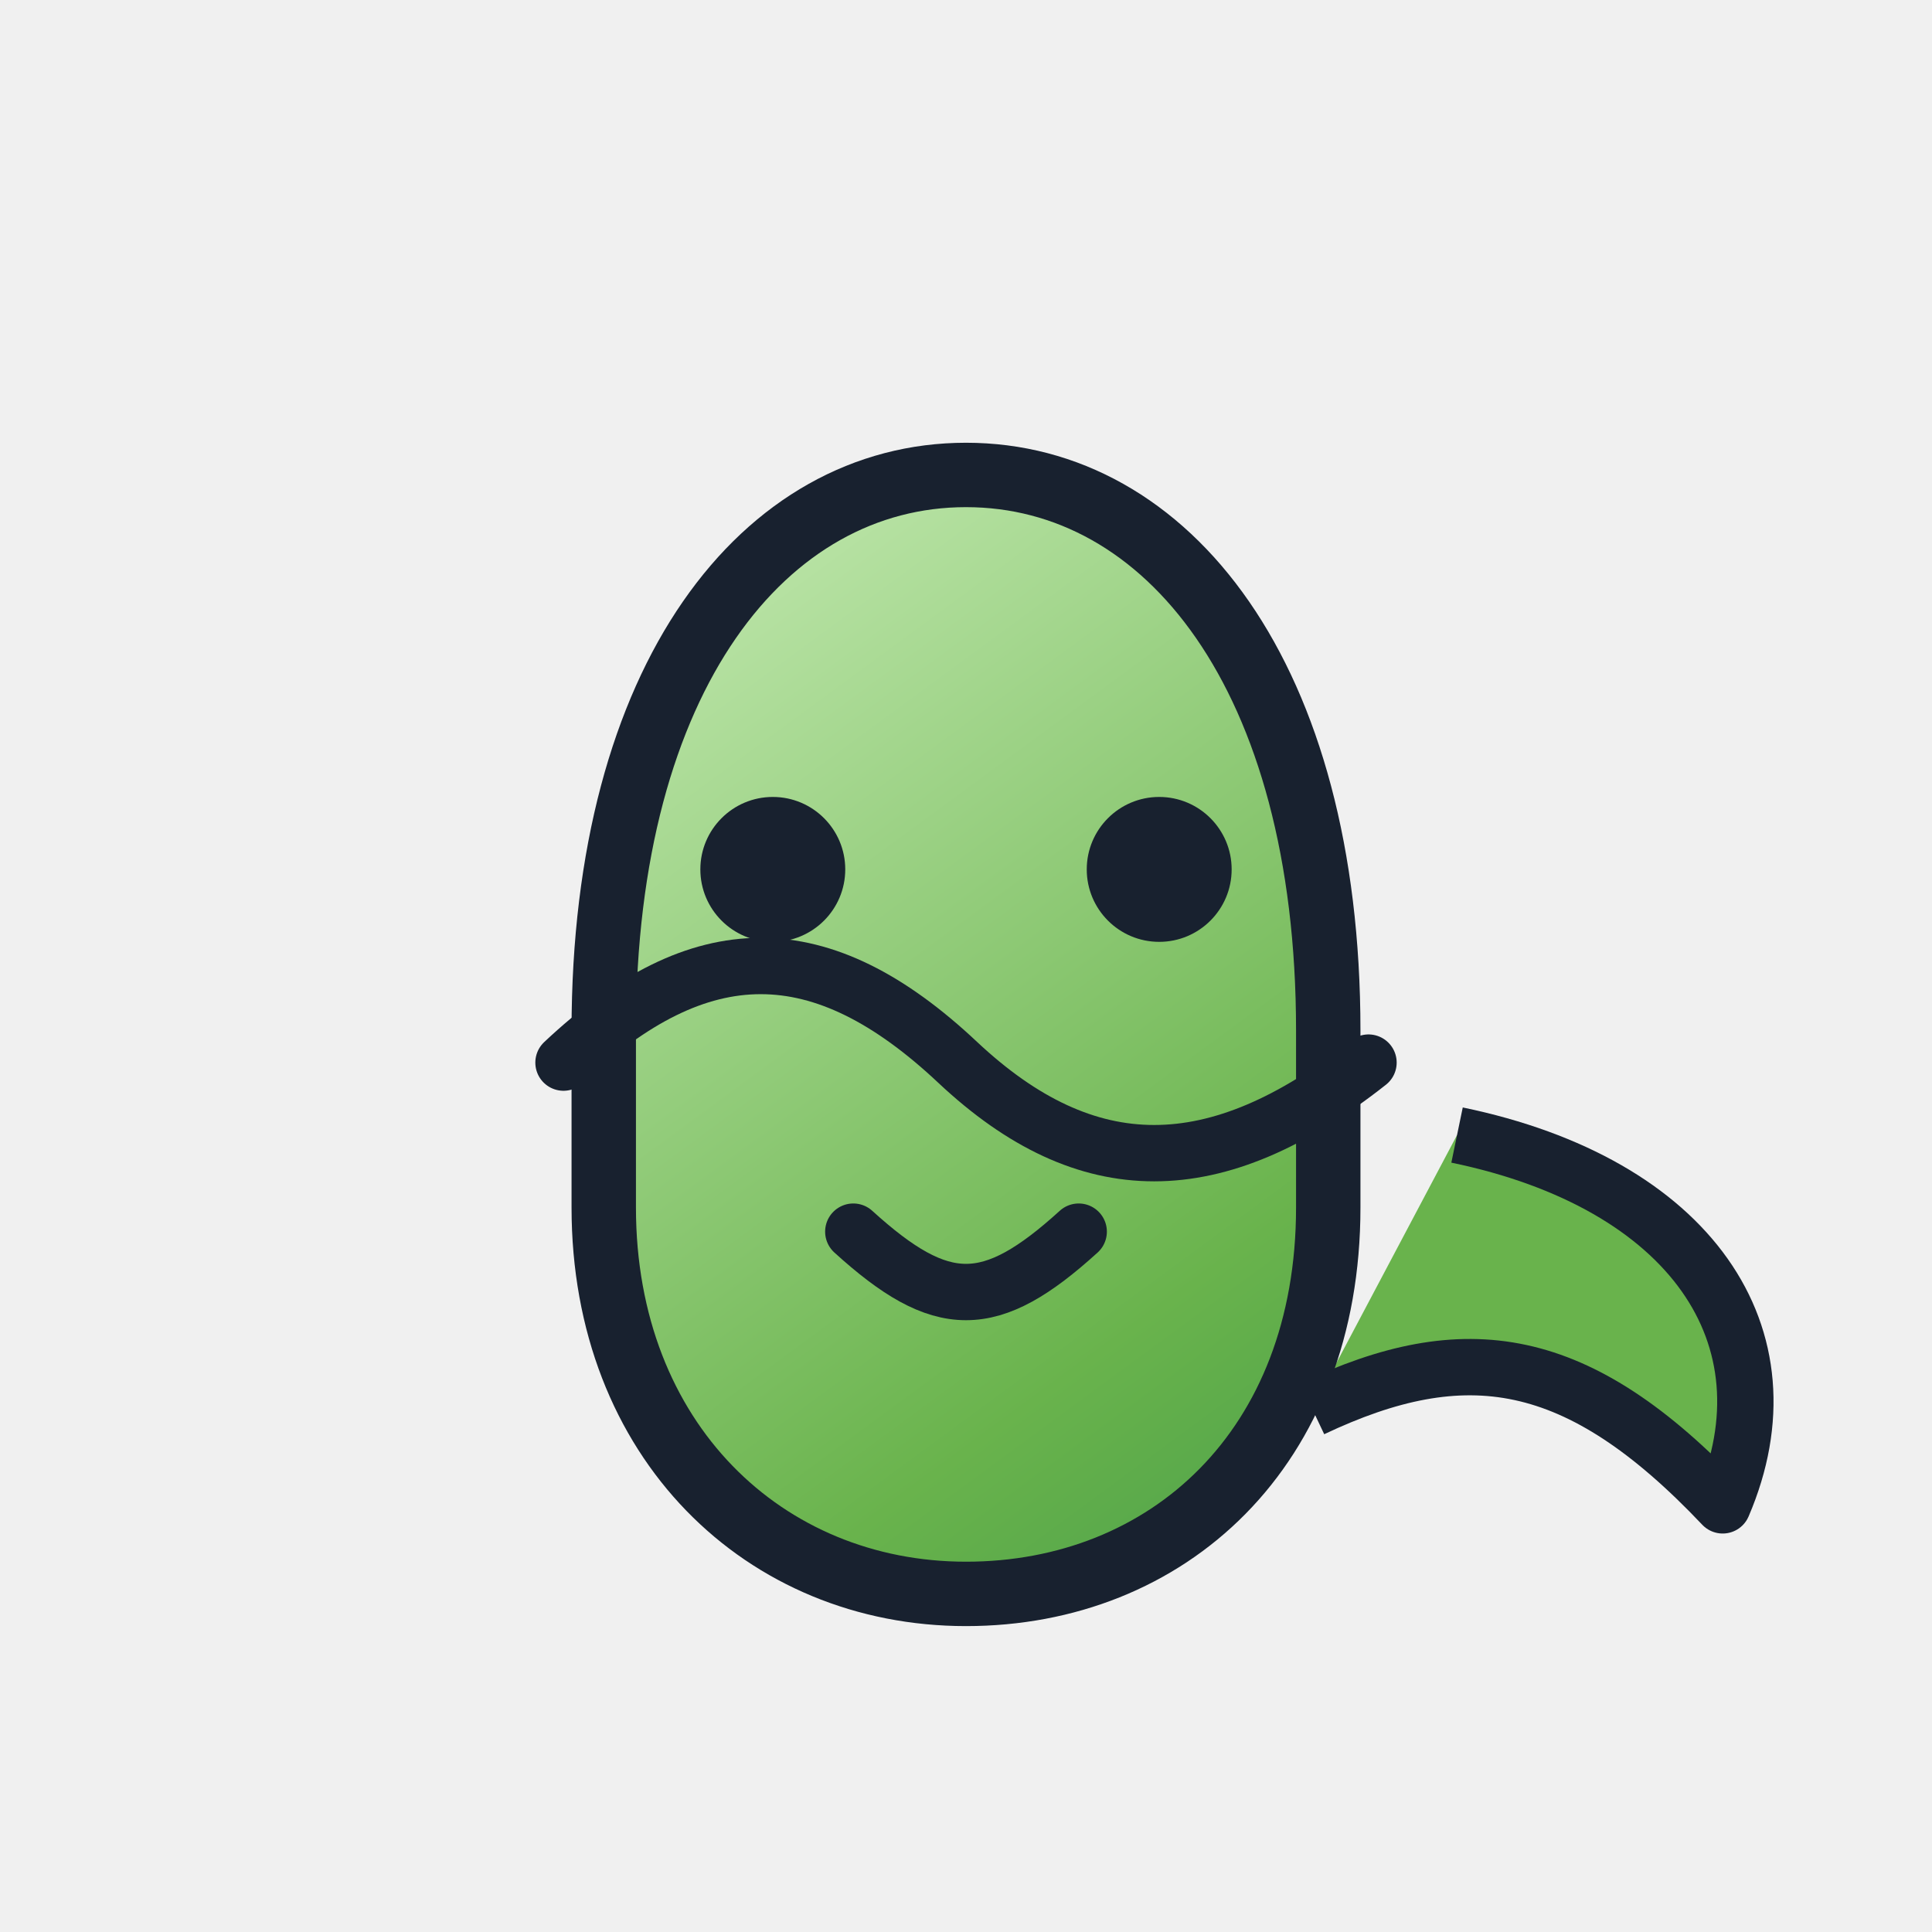
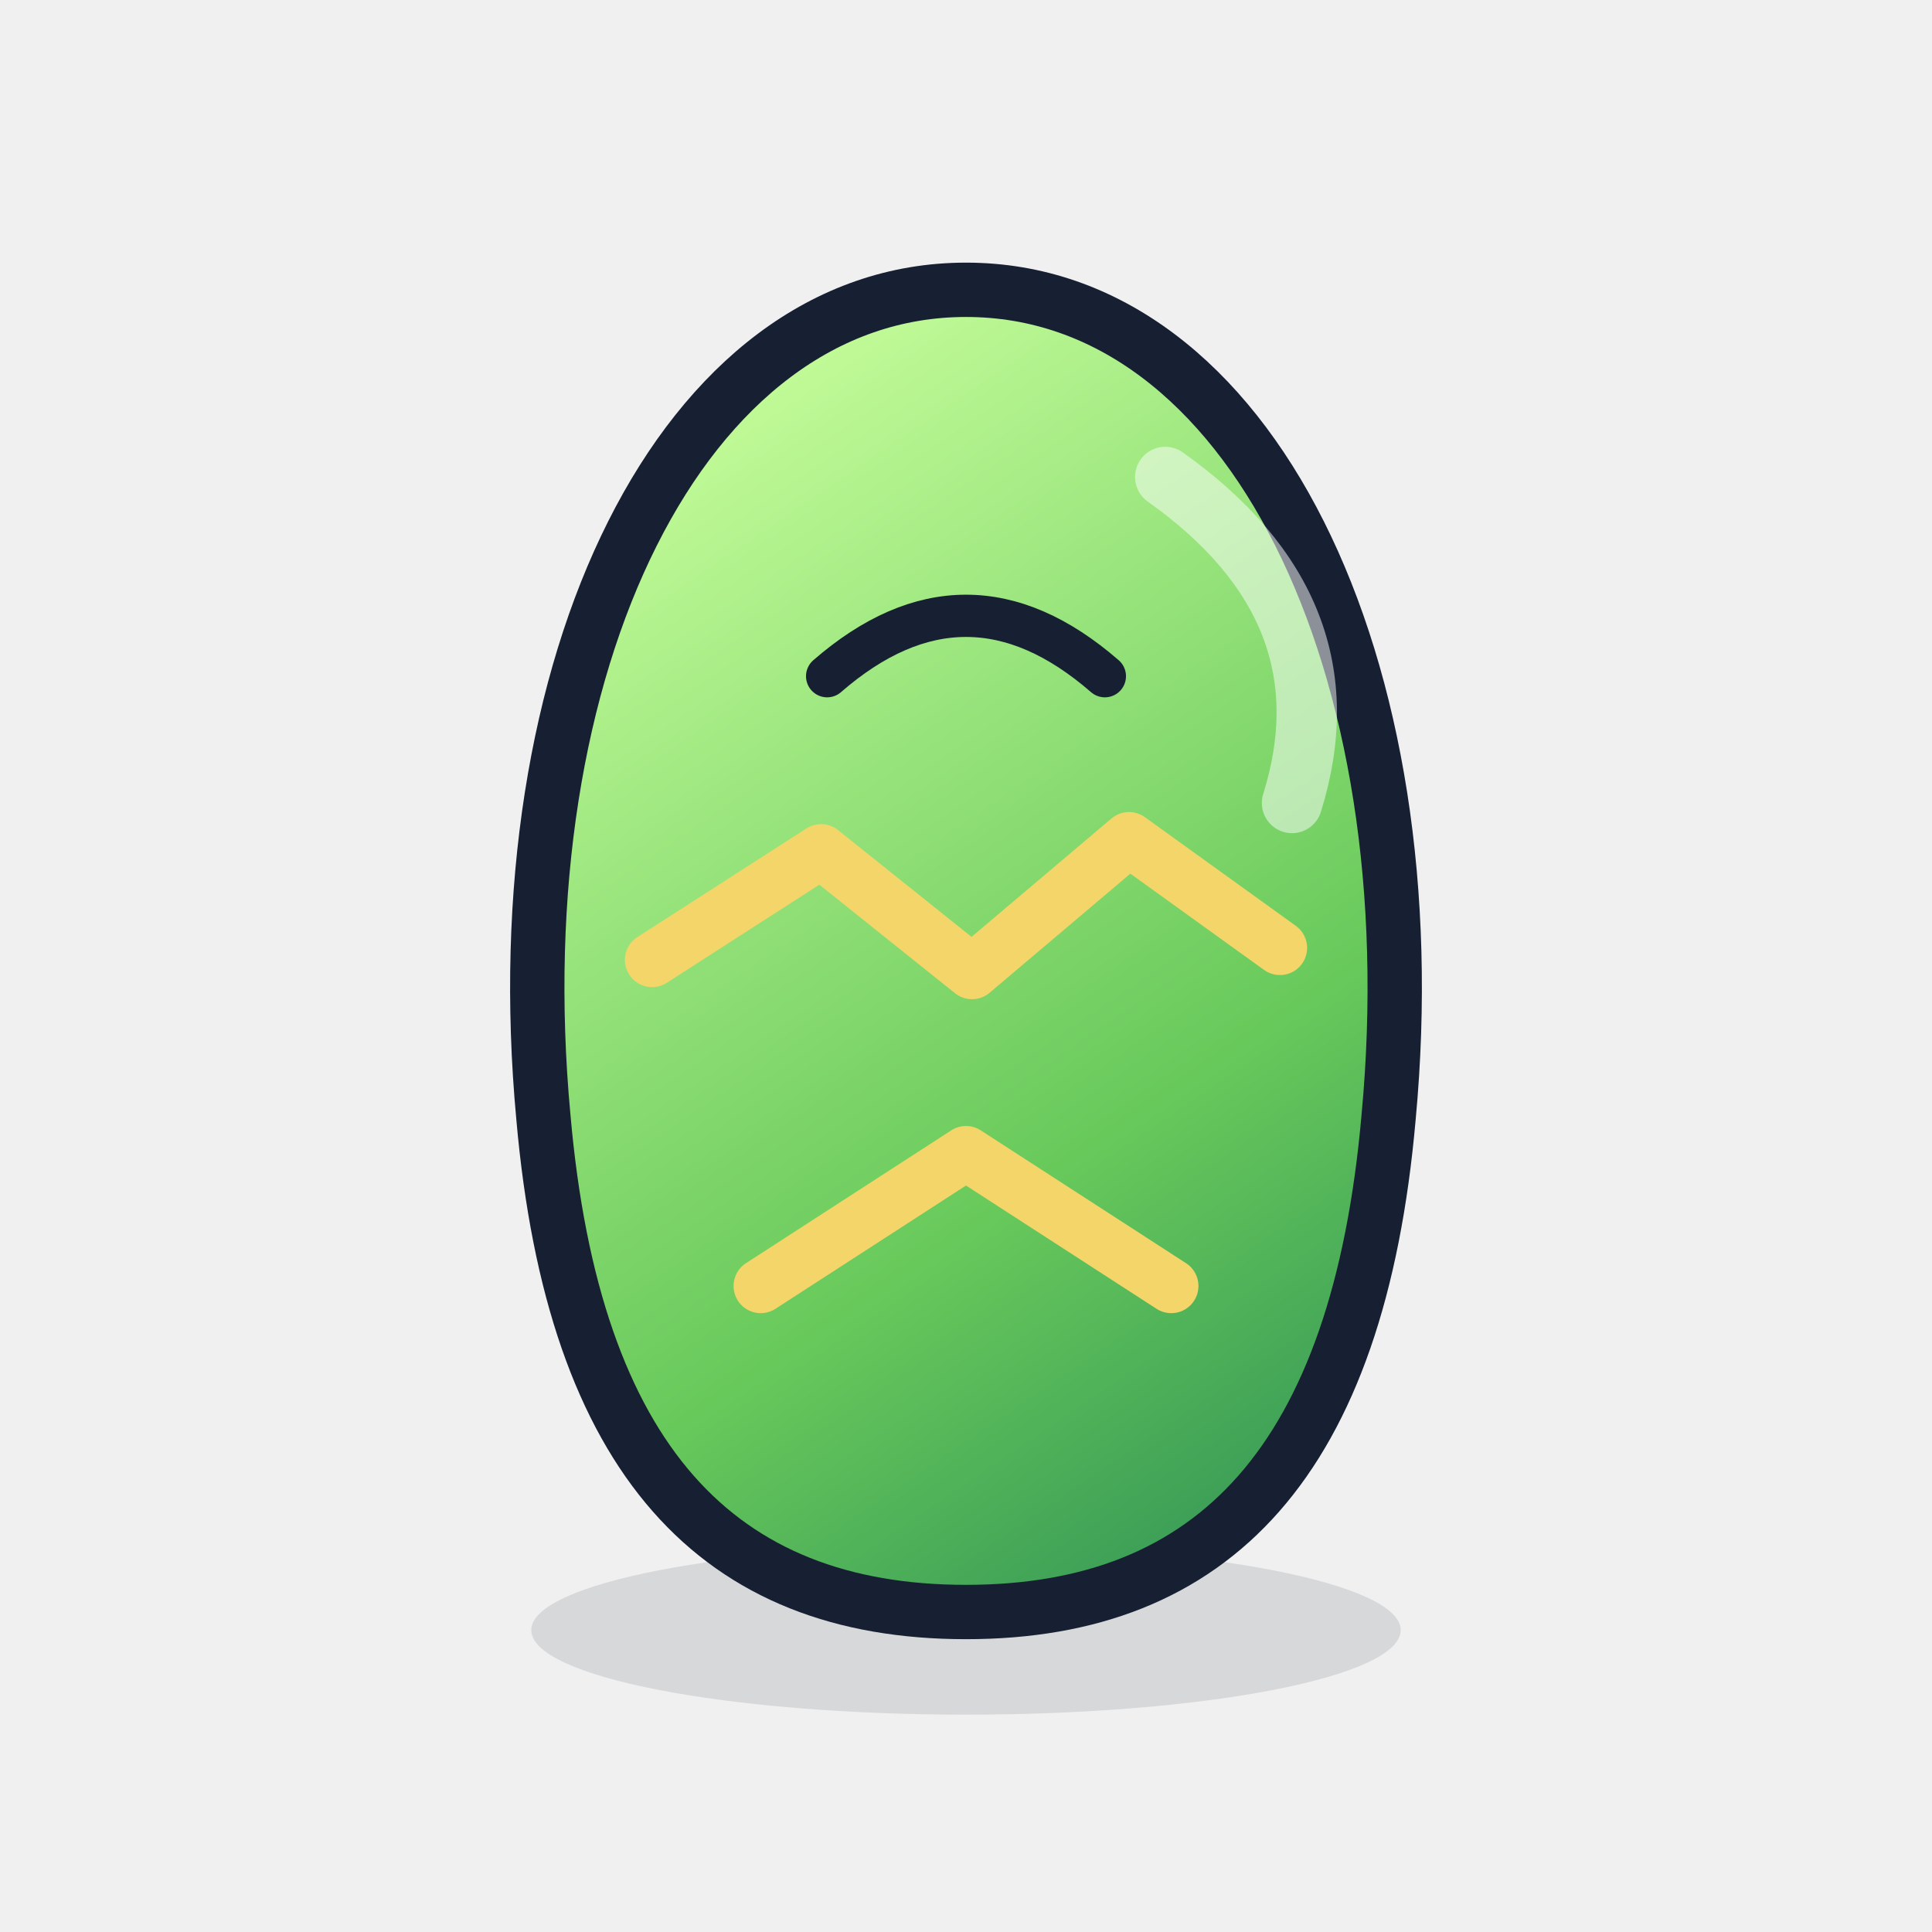
- <svg xmlns="http://www.w3.org/2000/svg" viewBox="0 0 240 240" role="img" aria-label="Dragon Egg stage">
+ <svg xmlns="http://www.w3.org/2000/svg" viewBox="0 0 320 320" role="img" aria-label="Dragon Egg stage">
  <defs>
-     <linearGradient id="body" x1="48" x2="192" y1="28" y2="224" gradientUnits="userSpaceOnUse">
-       <stop stop-color="#e7ffd9" />
-       <stop offset=".68" stop-color="#69b34c" />
-       <stop offset="1" stop-color="#2f8f46" />
+     <linearGradient id="body" x1="95" y1="70" x2="228" y2="266" gradientUnits="userSpaceOnUse">
+       <stop stop-color="#c9ff9d" />
+       <stop offset=".62" stop-color="#68c95b" />
+       <stop offset="1" stop-color="#298d55" />
    </linearGradient>
+     <filter id="soft">
+       <feGaussianBlur stdDeviation="5" />
+     </filter>
  </defs>
-   <path d="M181 141c29 6 42 25 33 46-18-19-32-21-51-12" fill="#69b34c" stroke="#18212f" stroke-width="7" stroke-linejoin="round" />
-   <path d="M75 128c0-44 20-69 45-69s45 25 45 69v22c0 30-20 48-45 48s-45-19-45-48z" fill="url(#body)" stroke="#18212f" stroke-width="8" />
-   <path d="M70 132c17-16 32-16 49 0 16 15 32 15 51 0" fill="none" stroke="#18212f" stroke-width="7" stroke-linecap="round" />
-   <circle cx="96" cy="108" r="9" fill="#18212f" />
-   <circle cx="144" cy="108" r="9" fill="#18212f" />
-   <path d="M106 153c11 10 17 10 28 0" fill="none" stroke="#18212f" stroke-width="7" stroke-linecap="round" />
+   <ellipse cx="160" cy="270" rx="72" ry="14" fill="#172033" opacity=".12" />
+   <path d="M160 48c-47 0-77 62-70 137 5 57 29 82 70 82s65-25 70-82c7-75-23-137-70-137Z" fill="url(#body)" stroke="#172033" stroke-width="9" />
+   <path d="m108 159 28-18 25 20 26-22 25 18M126 213l34-22 34 22" fill="none" stroke="#f3d56a" stroke-width="9" stroke-linecap="round" stroke-linejoin="round" />
+   <path d="M193 79q31 22 21 54" fill="none" stroke="#fff" stroke-width="10" stroke-linecap="round" opacity=".5" />
+   <path d="M137 112q23-20 46 0" fill="none" stroke="#172033" stroke-width="7" stroke-linecap="round" />
</svg>
